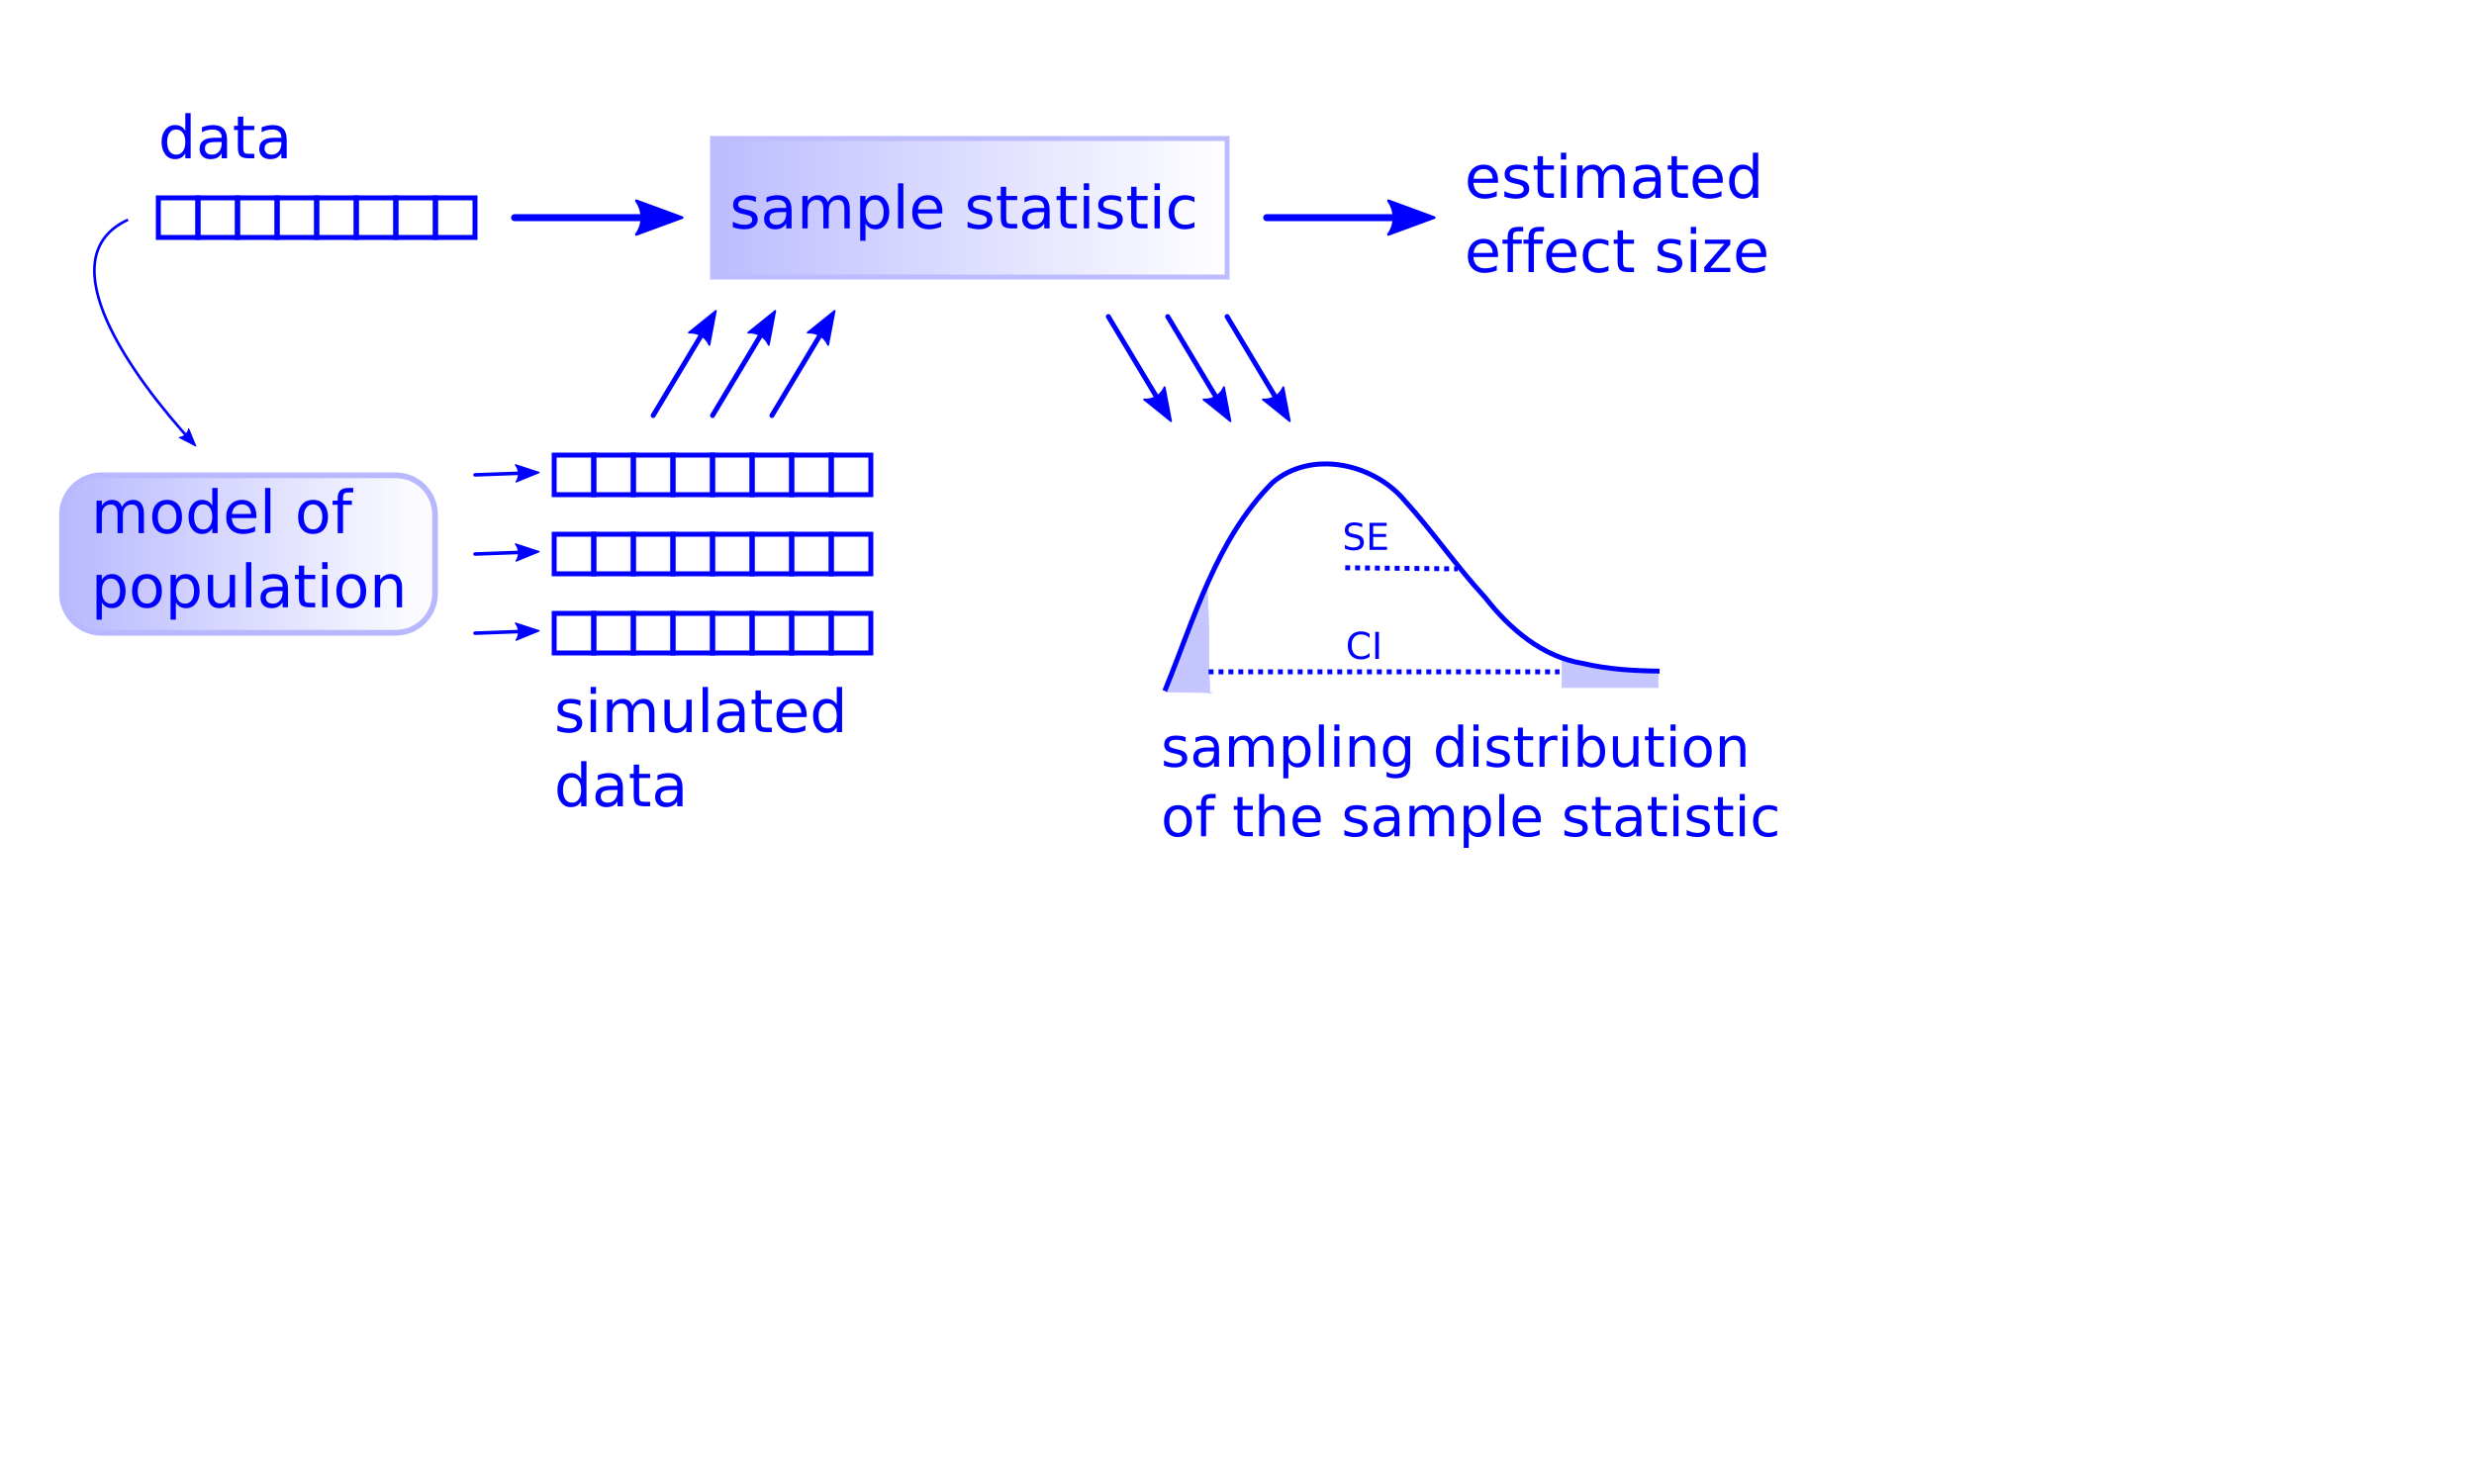
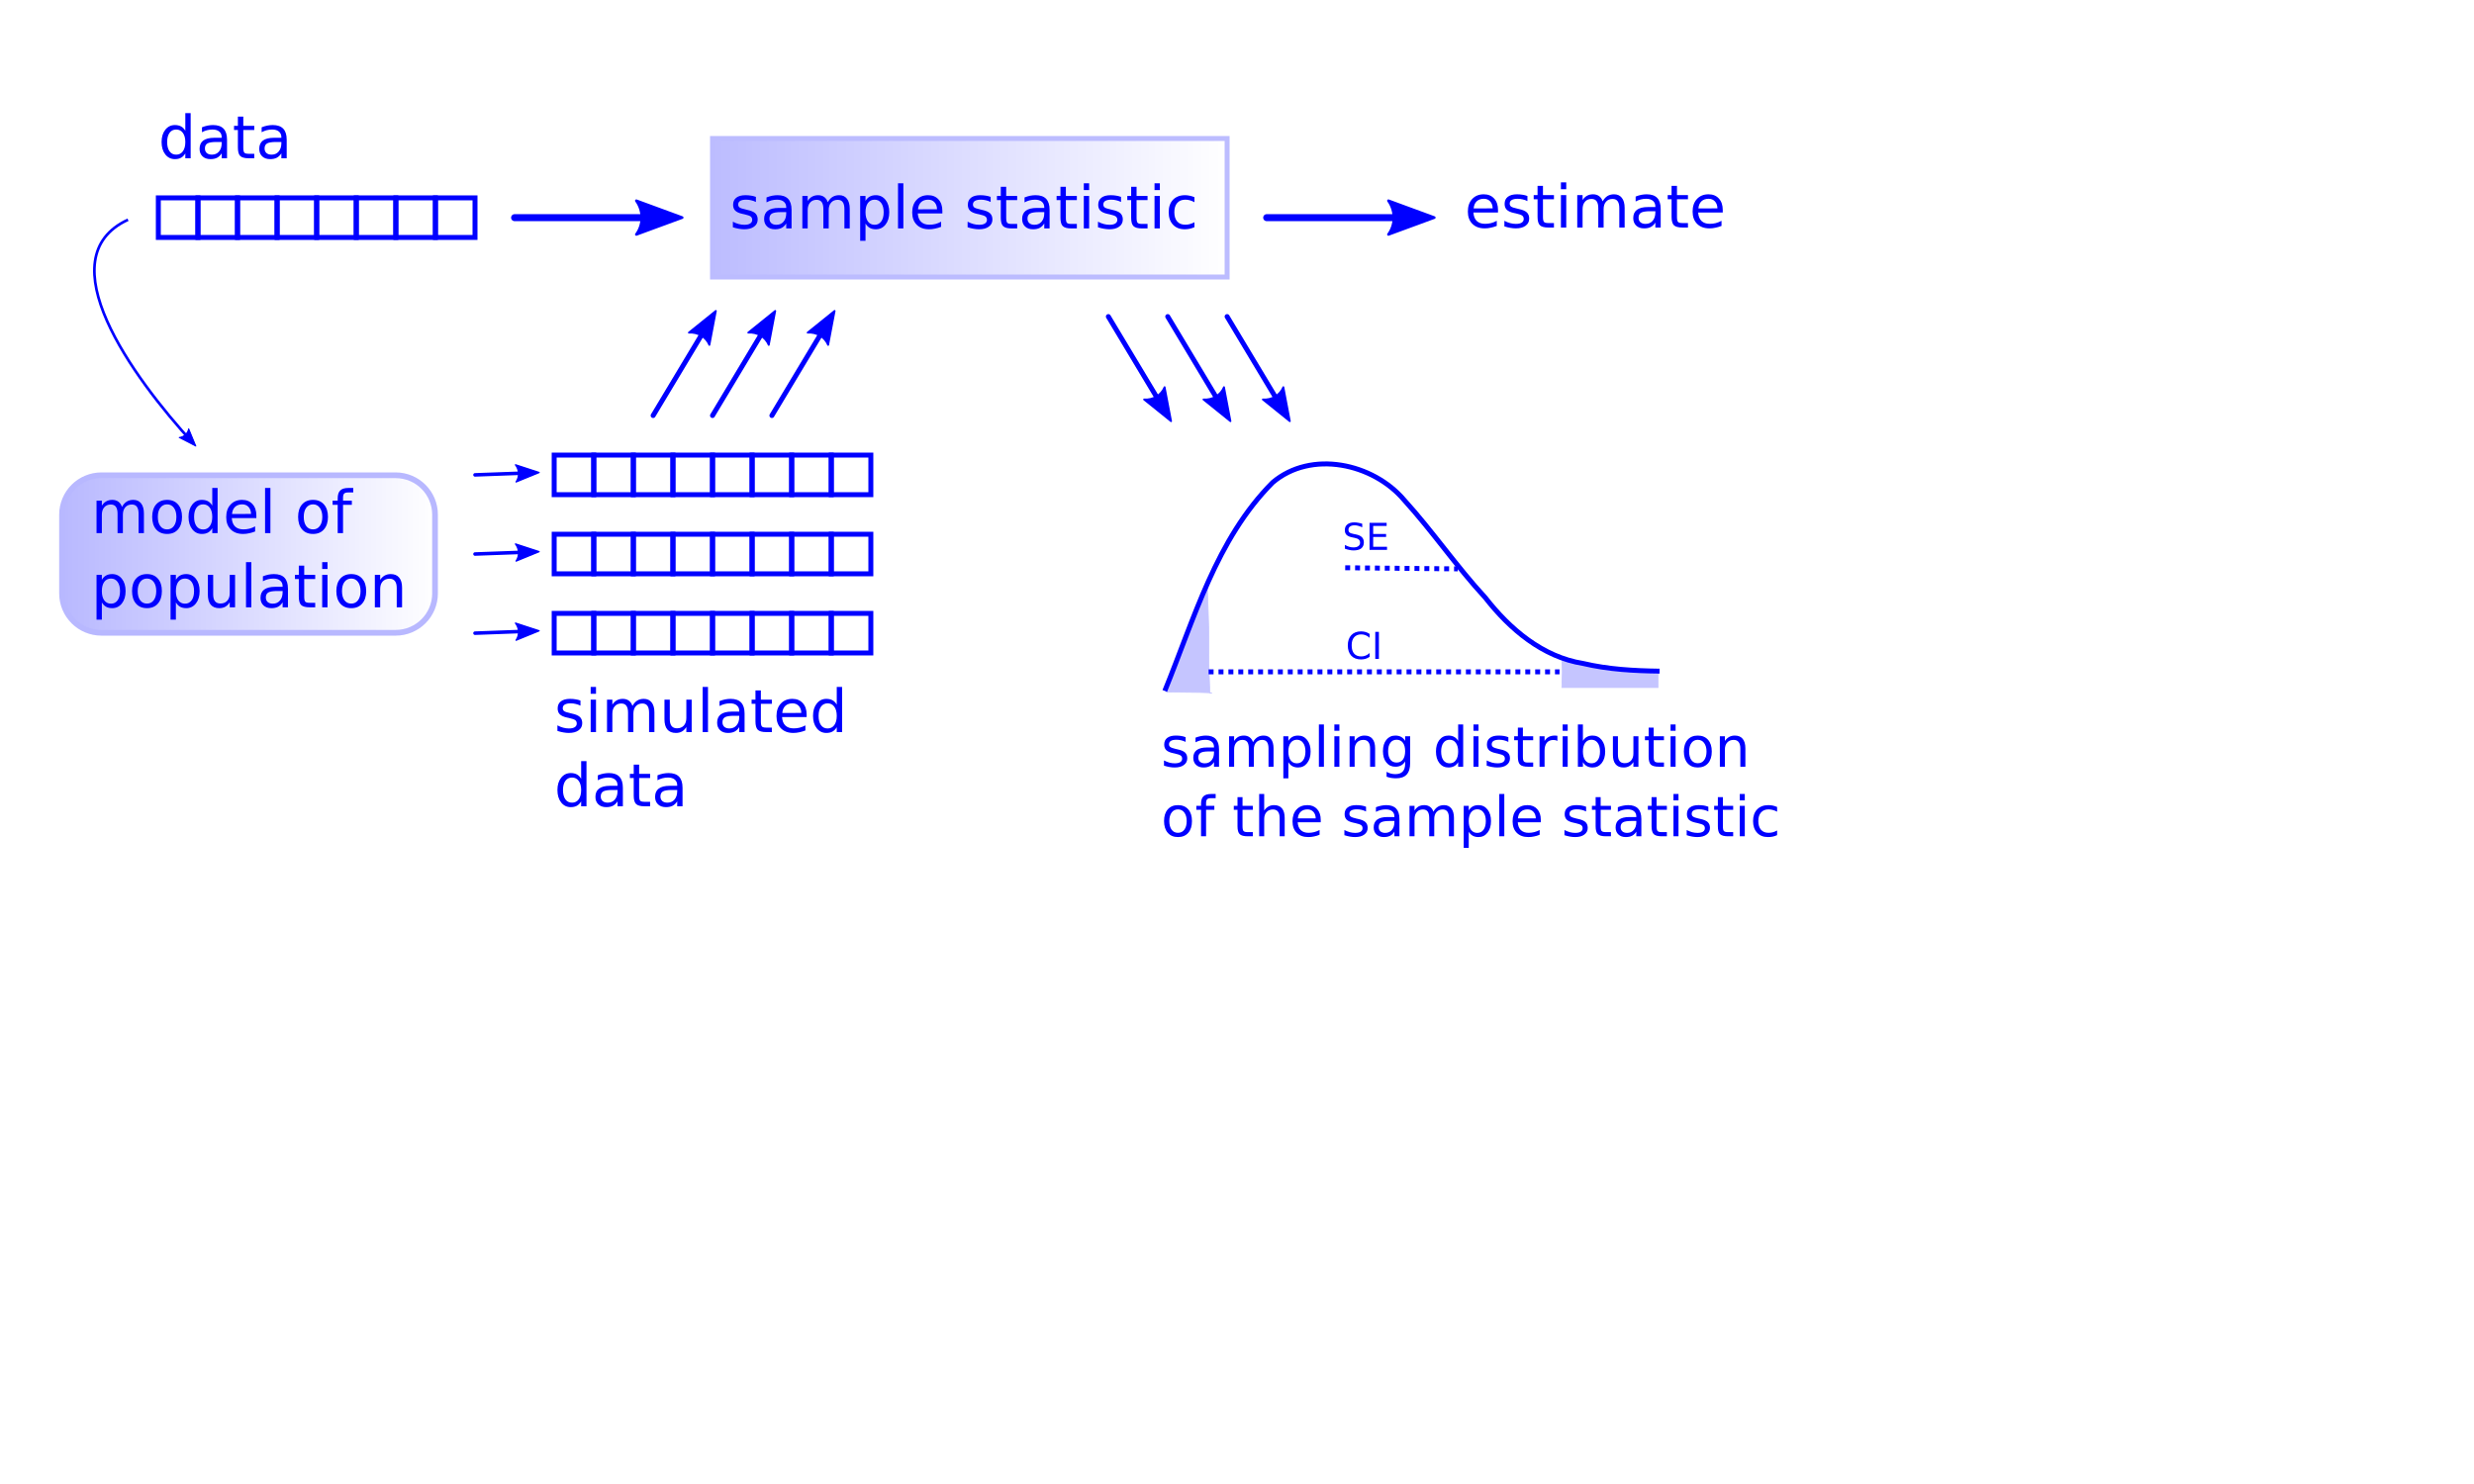
<svg xmlns="http://www.w3.org/2000/svg" xmlns:xlink="http://www.w3.org/1999/xlink" width="500" height="300" id="svg2" version="1.1">
  <defs id="defs4">
    <marker orient="auto" refY="0.0" refX="0.0" id="Arrow1Sstart" style="overflow:visible">
      <path id="path3705" d="M 0.0,0.0 L 5.0,-5.0 L -12.5,0.0 L 5.0,5.0 L 0.0,0.0 z " style="fill-rule:evenodd;stroke:#000000;stroke-width:1.0pt;marker-start:none" transform="scale(0.2) translate(6,0)" />
    </marker>
    <linearGradient id="linearGradient4516">
      <stop style="stop-color:#0000ff;stop-opacity:1;" offset="0" id="stop4518" />
      <stop style="stop-color:#0000ff;stop-opacity:0;" offset="1" id="stop4520" />
    </linearGradient>
    <linearGradient id="linearGradient4504">
      <stop style="stop-color:#0000ff;stop-opacity:1;" offset="0" id="stop4506" />
      <stop style="stop-color:#0000ff;stop-opacity:0;" offset="1" id="stop4508" />
    </linearGradient>
    <marker style="overflow:visible;" id="Arrow2Mend" refX="0.0" refY="0.0" orient="auto">
      <path transform="scale(0.6) rotate(180) translate(0,0)" d="M 8.719,4.034 L -2.207,0.016 L 8.719,-4.002 C 6.973,-1.63 6.983,1.616 8.719,4.034 z " style="font-size:12.0;fill-rule:evenodd;stroke-width:0.625;stroke-linejoin:round;" id="path3720" />
    </marker>
    <marker style="overflow:visible;" id="Arrow1Mend" refX="0.0" refY="0.0" orient="auto">
      <path transform="scale(0.4) rotate(180) translate(10,0)" style="fill-rule:evenodd;stroke:#000000;stroke-width:1.0pt;marker-start:none;" d="M 0.0,0.0 L 5.0,-5.0 L -12.5,0.0 L 5.0,5.0 L 0.0,0.0 z " id="path3702" />
    </marker>
    <marker style="overflow:visible;" id="Arrow2MendL" refX="0.0" refY="0.0" orient="auto">
      <path transform="scale(0.6) rotate(180) translate(0,0)" d="M 8.719,4.034 L -2.207,0.016 L 8.719,-4.002 C 6.973,-1.63 6.983,1.616 8.719,4.034 z " style="stroke-linejoin:round;font-size:12.0;fill-rule:evenodd;stroke:#0000ff;stroke-width:0.625;fill:#0000ff" id="path4361" />
    </marker>
    <marker style="overflow:visible" id="Arrow2MendL-2" refX="0" refY="0" orient="auto">
      <path transform="scale(-0.6,-0.6)" d="M 8.719,4.034 -2.207,0.016 8.719,-4.002 c -1.745,2.372 -1.735,5.617 -6e-7,8.035 z" style="font-size:12px;fill:#0000ff;fill-rule:evenodd;stroke:#0000ff;stroke-width:0.625;stroke-linejoin:round" id="path4361-7" />
    </marker>
    <linearGradient xlink:href="#linearGradient4504" id="linearGradient4514" x1="143.592" y1="796.362" x2="256.408" y2="796.362" gradientUnits="userSpaceOnUse" gradientTransform="matrix(0.9285714,0,0,0.875,10.28571,97.54529)" />
    <linearGradient xlink:href="#linearGradient4516" id="linearGradient4522" x1="31.711" y1="864.362" x2="88.289" y2="864.362" gradientUnits="userSpaceOnUse" gradientTransform="matrix(1.346124,0,0,0.9950822,-30.53762,4.250759)" />
    <marker style="overflow:visible" id="Arrow2MendL-3" refX="0" refY="0" orient="auto">
      <path transform="scale(-0.6,-0.6)" d="M 8.719,4.034 -2.207,0.016 8.719,-4.002 c -1.745,2.372 -1.735,5.617 -6e-7,8.035 z" style="font-size:12px;fill:#0000ff;fill-rule:evenodd;stroke:#0000ff;stroke-width:0.625;stroke-linejoin:round" id="path4361-74" />
    </marker>
    <marker style="overflow:visible" id="Arrow2MendL-1" refX="0" refY="0" orient="auto">
      <path transform="scale(-0.6,-0.6)" d="M 8.719,4.034 -2.207,0.016 8.719,-4.002 c -1.745,2.372 -1.735,5.617 -6e-7,8.035 z" style="font-size:12px;fill:#0000ff;fill-rule:evenodd;stroke:#0000ff;stroke-width:0.625;stroke-linejoin:round" id="path4361-5" />
    </marker>
    <marker style="overflow:visible" id="Arrow2MendL-22" refX="0" refY="0" orient="auto">
      <path transform="scale(-0.6,-0.6)" d="M 8.719,4.034 -2.207,0.016 8.719,-4.002 c -1.745,2.372 -1.735,5.617 -6e-7,8.035 z" style="font-size:12px;fill:#0000ff;fill-rule:evenodd;stroke:#0000ff;stroke-width:0.625;stroke-linejoin:round" id="path4361-3" />
    </marker>
    <marker style="overflow:visible" id="Arrow2MendL-4" refX="0" refY="0" orient="auto">
      <path transform="scale(-0.6,-0.6)" d="M 8.719,4.034 -2.207,0.016 8.719,-4.002 c -1.745,2.372 -1.735,5.617 -6e-7,8.035 z" style="font-size:12px;fill:#0000ff;fill-rule:evenodd;stroke:#0000ff;stroke-width:0.625;stroke-linejoin:round" id="path4361-8" />
    </marker>
    <marker style="overflow:visible" id="Arrow2MendL-8" refX="0" refY="0" orient="auto">
      <path transform="scale(-0.6,-0.6)" d="M 8.719,4.034 -2.207,0.016 8.719,-4.002 c -1.745,2.372 -1.735,5.617 -6e-7,8.035 z" style="font-size:12px;fill:#0000ff;fill-rule:evenodd;stroke:#0000ff;stroke-width:0.625;stroke-linejoin:round" id="path4361-88" />
    </marker>
    <marker style="overflow:visible" id="Arrow2MendL-43" refX="0" refY="0" orient="auto">
      <path transform="scale(-0.6,-0.6)" d="M 8.719,4.034 -2.207,0.016 8.719,-4.002 c -1.745,2.372 -1.735,5.617 -6e-7,8.035 z" style="font-size:12px;fill:#0000ff;fill-rule:evenodd;stroke:#0000ff;stroke-width:0.625;stroke-linejoin:round" id="path4361-9" />
    </marker>
    <marker style="overflow:visible" id="Arrow2MendL-0" refX="0" refY="0" orient="auto">
      <path transform="scale(-0.6,-0.6)" d="M 8.719,4.034 -2.207,0.016 8.719,-4.002 c -1.745,2.372 -1.735,5.617 -6e-7,8.035 z" style="font-size:12px;fill:#0000ff;fill-rule:evenodd;stroke:#0000ff;stroke-width:0.625;stroke-linejoin:round" id="path4361-1" />
    </marker>
    <marker style="overflow:visible" id="marker4827" refX="0" refY="0" orient="auto">
      <path transform="scale(-0.6,-0.6)" d="M 8.719,4.034 -2.207,0.016 8.719,-4.002 c -1.745,2.372 -1.735,5.617 -6e-7,8.035 z" style="font-size:12px;fill:#0000ff;fill-rule:evenodd;stroke:#0000ff;stroke-width:0.625;stroke-linejoin:round" id="path4829" />
    </marker>
    <marker style="overflow:visible" id="marker4831" refX="0" refY="0" orient="auto">
      <path transform="scale(-0.6,-0.6)" d="M 8.719,4.034 -2.207,0.016 8.719,-4.002 c -1.745,2.372 -1.735,5.617 -6e-7,8.035 z" style="font-size:12px;fill:#0000ff;fill-rule:evenodd;stroke:#0000ff;stroke-width:0.625;stroke-linejoin:round" id="path4833" />
    </marker>
    <marker orient="auto" refY="0.0" refX="0.0" id="Arrow1SstartB" style="overflow:visible">
      <path id="path5686" d="M 0.0,0.0 L 5.0,-5.0 L -12.5,0.0 L 5.0,5.0 L 0.0,0.0 z " style="marker-start:none;stroke:#0000ff;stroke-width:1.0pt;fill:#0000ff;fill-rule:evenodd" transform="scale(0.2) translate(6,0)" />
    </marker>
    <marker style="overflow:visible;" id="Arrow2MendJ" refX="0.0" refY="0.0" orient="auto">
      <path transform="scale(0.6) rotate(180) translate(0,0)" d="M 8.719,4.034 L -2.207,0.016 L 8.719,-4.002 C 6.973,-1.63 6.983,1.616 8.719,4.034 z " style="stroke-linejoin:round;font-size:12.0;fill-rule:evenodd;stroke:#0000ff;stroke-width:0.625;fill:#0000ff" id="path6870" />
    </marker>
    <marker style="overflow:visible" id="Arrow2MendJ-8" refX="0" refY="0" orient="auto">
      <path transform="scale(-0.6,-0.6)" d="M 8.719,4.034 -2.207,0.016 8.719,-4.002 c -1.745,2.372 -1.735,5.617 -6e-7,8.035 z" style="font-size:12px;fill:#0000ff;fill-rule:evenodd;stroke:#0000ff;stroke-width:0.625;stroke-linejoin:round" id="path6870-1" />
    </marker>
  </defs>
  <g transform="translate(0,-752.3622)" id="layer1">
    <g transform="translate(0,4.000017)" id="g4336">
      <rect style="fill:none;stroke:#0000ff;stroke-width:1;stroke-miterlimit:4;stroke-opacity:1;stroke-dasharray:none" id="rect3594" width="8" height="8" x="32" y="788.362" />
      <rect style="fill:none;stroke:#0000ff;stroke-width:1;stroke-miterlimit:4;stroke-opacity:1;stroke-dasharray:none" id="rect3594-9" width="8" height="8" x="40" y="788.362" />
      <rect style="fill:none;stroke:#0000ff;stroke-width:1;stroke-miterlimit:4;stroke-opacity:1;stroke-dasharray:none" id="rect3594-6" width="8" height="8" x="48" y="788.362" />
      <rect style="fill:none;stroke:#0000ff;stroke-width:1;stroke-miterlimit:4;stroke-opacity:1;stroke-dasharray:none" id="rect3594-93" width="8" height="8" x="56" y="788.362" />
      <rect style="fill:none;stroke:#0000ff;stroke-width:1;stroke-miterlimit:4;stroke-opacity:1;stroke-dasharray:none" id="rect3594-7" width="8" height="8" x="64" y="788.362" />
      <rect style="fill:none;stroke:#0000ff;stroke-width:1;stroke-miterlimit:4;stroke-opacity:1;stroke-dasharray:none" id="rect3594-3" width="8" height="8" x="72" y="788.362" />
      <rect style="fill:none;stroke:#0000ff;stroke-width:1;stroke-miterlimit:4;stroke-opacity:1;stroke-dasharray:none" id="rect3594-69" width="8" height="8" x="80" y="788.362" />
      <rect style="fill:none;stroke:#0000ff;stroke-width:1;stroke-miterlimit:4;stroke-opacity:1;stroke-dasharray:none" id="rect3594-98" width="8" height="8" x="88" y="788.362" />
    </g>
    <text id="text3672" y="784.362" x="32" style="font-size:12px;font-style:normal;font-weight:normal;fill:#0000ff;fill-opacity:1;stroke:none;font-family:Bitstream Vera Sans" xml:space="preserve">
      <tspan y="784.362" x="32" id="tspan3674">data</tspan>
    </text>
    <rect y="780.362" x="144" height="28" width="104" id="rect3676" style="fill:url(#linearGradient4514);fill-opacity:1;stroke:#0000ff;stroke-width:1;stroke-miterlimit:4;stroke-opacity:1;stroke-dasharray:none;opacity:0.264" />
    <text id="text3678" y="863.525" x="271.292" style="font-style:normal;font-weight:normal;font-size:12px;font-family:'Bitstream Vera Sans';fill:#0000ff;fill-opacity:1;stroke:none" xml:space="preserve">
      <tspan y="863.525" x="271.292" id="tspan3680" style="-inkscape-font-specification:'Bitstream Vera Sans, Normal';font-family:'Bitstream Vera Sans';font-weight:normal;font-style:normal;font-stretch:normal;font-variant:normal;font-size:7.5px;text-anchor:start;text-align:start;writing-mode:lr;line-height:125%">SE</tspan>
    </text>
-     <text id="text3682" y="792.362" x="296" style="font-style:normal;font-weight:normal;font-size:12px;font-family:'Bitstream Vera Sans';fill:#0000ff;fill-opacity:1;stroke:none" xml:space="preserve">
-       <tspan y="792.362" x="296" id="tspan3684">estimated</tspan>
-       <tspan id="tspan3686" y="807.362" x="296">effect size</tspan>
+     <text id="text3682" y="798.362" x="296" style="font-style:normal;font-weight:normal;font-size:12px;font-family:'Bitstream Vera Sans';fill:#0000ff;fill-opacity:1;stroke:none" xml:space="preserve">
+       <tspan id="tspan3686" y="798.362" x="296">estimate</tspan>
    </text>
    <path id="path3688" d="m 104,796.362 28.42,0 3.58,0" style="stroke-linejoin:miter;marker-end:url(#Arrow2MendL);stroke-opacity:1;fill-rule:nonzero;fill-opacity:1;stroke:#0000ff;stroke-linecap:round;stroke-miterlimit:4;stroke-dasharray:none;stroke-width:1.414;fill:#0000ff" />
    <path id="path3688-4" d="m 256,796.362 28.42,0 3.58,0" style="fill:#0000ff;fill-opacity:1;fill-rule:nonzero;stroke:#0000ff;stroke-width:1.414;stroke-linecap:round;stroke-linejoin:miter;stroke-miterlimit:4;stroke-opacity:1;stroke-dasharray:none;marker-end:url(#Arrow2MendL)" />
    <rect y="848.441" x="12.538" height="31.843" width="75.383" id="rect3676-2" style="opacity:0.28;fill:url(#linearGradient4522);fill-opacity:1;stroke:#0000ff;stroke-width:1.157;stroke-miterlimit:4;stroke-dasharray:none;stroke-opacity:1" ry="7.961" />
    <text id="text3672-4" y="860.135" x="18.415" style="font-style:normal;font-weight:normal;font-size:12px;font-family:'Bitstream Vera Sans';fill:#0000ff;fill-opacity:1;stroke:none" xml:space="preserve">
      <tspan y="860.135" x="18.415" id="tspan4496">model of</tspan>
      <tspan y="875.135" x="18.415" id="tspan4500">population</tspan>
    </text>
    <g transform="translate(80,56.00002)" id="g4336-4">
      <rect style="fill:none;stroke:#0000ff;stroke-width:1;stroke-miterlimit:4;stroke-opacity:1;stroke-dasharray:none" id="rect3594-2" width="8" height="8" x="32" y="788.362" />
      <rect style="fill:none;stroke:#0000ff;stroke-width:1;stroke-miterlimit:4;stroke-opacity:1;stroke-dasharray:none" id="rect3594-9-0" width="8" height="8" x="40" y="788.362" />
      <rect style="fill:none;stroke:#0000ff;stroke-width:1;stroke-miterlimit:4;stroke-opacity:1;stroke-dasharray:none" id="rect3594-6-6" width="8" height="8" x="48" y="788.362" />
      <rect style="fill:none;stroke:#0000ff;stroke-width:1;stroke-miterlimit:4;stroke-opacity:1;stroke-dasharray:none" id="rect3594-93-6" width="8" height="8" x="56" y="788.362" />
      <rect style="fill:none;stroke:#0000ff;stroke-width:1;stroke-miterlimit:4;stroke-opacity:1;stroke-dasharray:none" id="rect3594-7-7" width="8" height="8" x="64" y="788.362" />
      <rect style="fill:none;stroke:#0000ff;stroke-width:1;stroke-miterlimit:4;stroke-opacity:1;stroke-dasharray:none" id="rect3594-3-4" width="8" height="8" x="72" y="788.362" />
      <rect style="fill:none;stroke:#0000ff;stroke-width:1;stroke-miterlimit:4;stroke-opacity:1;stroke-dasharray:none" id="rect3594-69-5" width="8" height="8" x="80" y="788.362" />
      <rect style="fill:none;stroke:#0000ff;stroke-width:1;stroke-miterlimit:4;stroke-opacity:1;stroke-dasharray:none" id="rect3594-98-8" width="8" height="8" x="88" y="788.362" />
    </g>
    <g transform="translate(80,72.00002)" id="g4336-3">
      <rect style="fill:none;stroke:#0000ff;stroke-width:1;stroke-miterlimit:4;stroke-opacity:1;stroke-dasharray:none" id="rect3594-72" width="8" height="8" x="32" y="788.362" />
      <rect style="fill:none;stroke:#0000ff;stroke-width:1;stroke-miterlimit:4;stroke-opacity:1;stroke-dasharray:none" id="rect3594-9-3" width="8" height="8" x="40" y="788.362" />
      <rect style="fill:none;stroke:#0000ff;stroke-width:1;stroke-miterlimit:4;stroke-opacity:1;stroke-dasharray:none" id="rect3594-6-8" width="8" height="8" x="48" y="788.362" />
      <rect style="fill:none;stroke:#0000ff;stroke-width:1;stroke-miterlimit:4;stroke-opacity:1;stroke-dasharray:none" id="rect3594-93-7" width="8" height="8" x="56" y="788.362" />
      <rect style="fill:none;stroke:#0000ff;stroke-width:1;stroke-miterlimit:4;stroke-opacity:1;stroke-dasharray:none" id="rect3594-7-1" width="8" height="8" x="64" y="788.362" />
      <rect style="fill:none;stroke:#0000ff;stroke-width:1;stroke-miterlimit:4;stroke-opacity:1;stroke-dasharray:none" id="rect3594-3-2" width="8" height="8" x="72" y="788.362" />
      <rect style="fill:none;stroke:#0000ff;stroke-width:1;stroke-miterlimit:4;stroke-opacity:1;stroke-dasharray:none" id="rect3594-69-6" width="8" height="8" x="80" y="788.362" />
      <rect style="fill:none;stroke:#0000ff;stroke-width:1;stroke-miterlimit:4;stroke-opacity:1;stroke-dasharray:none" id="rect3594-98-0" width="8" height="8" x="88" y="788.362" />
    </g>
    <g transform="translate(80,88.00002)" id="g4336-47">
      <rect style="fill:none;stroke:#0000ff;stroke-width:1;stroke-miterlimit:4;stroke-opacity:1;stroke-dasharray:none" id="rect3594-28" width="8" height="8" x="32" y="788.362" />
      <rect style="fill:none;stroke:#0000ff;stroke-width:1;stroke-miterlimit:4;stroke-opacity:1;stroke-dasharray:none" id="rect3594-9-06" width="8" height="8" x="40" y="788.362" />
      <rect style="fill:none;stroke:#0000ff;stroke-width:1;stroke-miterlimit:4;stroke-opacity:1;stroke-dasharray:none" id="rect3594-6-4" width="8" height="8" x="48" y="788.362" />
      <rect style="fill:none;stroke:#0000ff;stroke-width:1;stroke-miterlimit:4;stroke-opacity:1;stroke-dasharray:none" id="rect3594-93-1" width="8" height="8" x="56" y="788.362" />
      <rect style="fill:none;stroke:#0000ff;stroke-width:1;stroke-miterlimit:4;stroke-opacity:1;stroke-dasharray:none" id="rect3594-7-3" width="8" height="8" x="64" y="788.362" />
      <rect style="fill:none;stroke:#0000ff;stroke-width:1;stroke-miterlimit:4;stroke-opacity:1;stroke-dasharray:none" id="rect3594-3-0" width="8" height="8" x="72" y="788.362" />
      <rect style="fill:none;stroke:#0000ff;stroke-width:1;stroke-miterlimit:4;stroke-opacity:1;stroke-dasharray:none" id="rect3594-69-7" width="8" height="8" x="80" y="788.362" />
      <rect style="fill:none;stroke:#0000ff;stroke-width:1;stroke-miterlimit:4;stroke-opacity:1;stroke-dasharray:none" id="rect3594-98-03" width="8" height="8" x="88" y="788.362" />
    </g>
    <g id="g4808">
      <path style="fill:#0000ff;fill-opacity:1;fill-rule:nonzero;stroke:#0000ff;stroke-width:1.001;stroke-linecap:round;stroke-linejoin:miter;stroke-miterlimit:4;stroke-opacity:1;stroke-dasharray:none;marker-end:url(#Arrow2MendL)" d="M 132,836.362 142.658,818.6 144,816.362" id="path3688-1" />
      <path style="fill:#0000ff;fill-opacity:1;fill-rule:nonzero;stroke:#0000ff;stroke-width:1.001;stroke-linecap:round;stroke-linejoin:miter;stroke-miterlimit:4;stroke-opacity:1;stroke-dasharray:none;marker-end:url(#Arrow2MendL)" d="M 144,836.362 154.658,818.6 156,816.362" id="path3688-1-3" />
      <path style="fill:#0000ff;fill-opacity:1;fill-rule:nonzero;stroke:#0000ff;stroke-width:1.001;stroke-linecap:round;stroke-linejoin:miter;stroke-miterlimit:4;stroke-opacity:1;stroke-dasharray:none;marker-end:url(#Arrow2MendL)" d="M 156,836.362 166.658,818.6 168,816.362" id="path3688-1-2" />
    </g>
    <path id="path3688-1-20" d="M 96,848.362 106.658,847.974 108,847.925" style="fill:#0000ff;fill-opacity:1;fill-rule:nonzero;stroke:#0000ff;stroke-width:0.718;stroke-linecap:round;stroke-linejoin:miter;stroke-miterlimit:4;stroke-opacity:1;stroke-dasharray:none;marker-end:url(#Arrow2MendL)" />
    <path id="path3688-1-20-9" d="M 96,864.362 106.658,863.974 108,863.925" style="fill:#0000ff;fill-opacity:1;fill-rule:nonzero;stroke:#0000ff;stroke-width:0.718;stroke-linecap:round;stroke-linejoin:miter;stroke-miterlimit:4;stroke-opacity:1;stroke-dasharray:none;marker-end:url(#Arrow2MendL)" />
    <path id="path3688-1-20-6" d="M 96,880.362 106.658,879.974 108,879.925" style="fill:#0000ff;fill-opacity:1;fill-rule:nonzero;stroke:#0000ff;stroke-width:0.718;stroke-linecap:round;stroke-linejoin:miter;stroke-miterlimit:4;stroke-opacity:1;stroke-dasharray:none;marker-end:url(#Arrow2MendL)" />
    <text id="text3672-7" y="900.362" x="112" style="font-size:12px;font-style:normal;font-weight:normal;fill:#0000ff;fill-opacity:1;stroke:none;font-family:Bitstream Vera Sans" xml:space="preserve">
      <tspan y="900.362" x="112" id="tspan3674-7">simulated</tspan>
      <tspan y="915.362" x="112" id="tspan4783">data</tspan>
      <tspan y="930.362" x="112" id="tspan4785" />
    </text>
-     <g transform="matrix(1,0,0,-1,92,1652.724)" id="g4808-6">
-       <path style="fill:#0000ff;fill-opacity:1;fill-rule:nonzero;stroke:#0000ff;stroke-width:1.001;stroke-linecap:round;stroke-linejoin:miter;stroke-miterlimit:4;stroke-opacity:1;stroke-dasharray:none;marker-end:url(#Arrow2MendL)" d="M 132,836.362 142.658,818.6 144,816.362" id="path3688-1-5" />
-       <path style="fill:#0000ff;fill-opacity:1;fill-rule:nonzero;stroke:#0000ff;stroke-width:1.001;stroke-linecap:round;stroke-linejoin:miter;stroke-miterlimit:4;stroke-opacity:1;stroke-dasharray:none;marker-end:url(#Arrow2MendL)" d="M 144,836.362 154.658,818.6 156,816.362" id="path3688-1-3-9" />
-       <path style="fill:#0000ff;fill-opacity:1;fill-rule:nonzero;stroke:#0000ff;stroke-width:1.001;stroke-linecap:round;stroke-linejoin:miter;stroke-miterlimit:4;stroke-opacity:1;stroke-dasharray:none;marker-end:url(#Arrow2MendL)" d="M 156,836.362 166.658,818.6 168,816.362" id="path3688-1-2-3" />
+     <g transform="matrix(1,0,0,-1,92,1652.724)" id="g4808-6" style="fill:#3771c8;fill-opacity:1">
+       <path style="fill:#3771c8;fill-opacity:1;fill-rule:nonzero;stroke:#0000ff;stroke-width:1.001;stroke-linecap:round;stroke-linejoin:miter;stroke-miterlimit:4;stroke-opacity:1;stroke-dasharray:none;marker-end:url(#Arrow2MendL)" d="M 132,836.362 142.658,818.6 144,816.362" id="path3688-1-5" />
+       <path style="fill:#3771c8;fill-opacity:1;fill-rule:nonzero;stroke:#0000ff;stroke-width:1.001;stroke-linecap:round;stroke-linejoin:miter;stroke-miterlimit:4;stroke-opacity:1;stroke-dasharray:none;marker-end:url(#Arrow2MendL)" d="M 144,836.362 154.658,818.6 156,816.362" id="path3688-1-3-9" />
+       <path style="fill:#3771c8;fill-opacity:1;fill-rule:nonzero;stroke:#0000ff;stroke-width:1.001;stroke-linecap:round;stroke-linejoin:miter;stroke-miterlimit:4;stroke-opacity:1;stroke-dasharray:none;marker-end:url(#Arrow2MendL)" d="M 156,836.362 166.658,818.6 168,816.362" id="path3688-1-2-3" />
    </g>
    <text xml:space="preserve" style="font-style:normal;font-weight:normal;font-size:12px;line-height:125%;font-family:'Bitstream Vera Sans';fill:#000000;fill-opacity:1;stroke:none" x="234.632" y="907.359" id="text4876">
      <tspan id="tspan4878" x="234.632" y="907.359" style="font-style:normal;font-variant:normal;font-weight:normal;font-stretch:normal;font-size:11.25px;line-height:125%;font-family:'Bitstream Vera Sans';-inkscape-font-specification:'Bitstream Vera Sans, Normal';text-align:start;writing-mode:lr-tb;text-anchor:start;fill:#0000ff">sampling distribution</tspan>
      <tspan x="234.632" y="921.421" style="font-style:normal;font-variant:normal;font-weight:normal;font-stretch:normal;font-size:11.25px;line-height:125%;font-family:'Bitstream Vera Sans';-inkscape-font-specification:'Bitstream Vera Sans, Normal';text-align:start;writing-mode:lr-tb;text-anchor:start;fill:#0000ff" id="tspan3506">of the sample statistic</tspan>
      <tspan x="234.632" y="935.484" id="tspan4880" style="font-style:normal;font-variant:normal;font-weight:normal;font-stretch:normal;font-size:11.25px;line-height:125%;font-family:'Bitstream Vera Sans';-inkscape-font-specification:'Bitstream Vera Sans, Normal';text-align:start;writing-mode:lr-tb;text-anchor:start;fill:#0000ff" />
    </text>
    <path style="fill:none;stroke:#0000ff;stroke-width:1;stroke-linecap:butt;stroke-linejoin:miter;stroke-miterlimit:4;stroke-dasharray:1, 1;stroke-dashoffset:0;stroke-opacity:1" d="m 244.265,888.178 70.917,0" id="path4884" />
    <path style="fill:none;stroke:#0000ff;stroke-width:1px;stroke-linecap:butt;stroke-linejoin:miter;stroke-opacity:1" d="m 235.403,892.04 c 5.965,-14.597 10.363,-30.63 21.786,-42.126 7.805,-6.642 20.308,-3.906 26.599,3.534 5.756,6.336 10.588,13.451 16.396,19.739 4.954,6.351 11.569,11.991 19.761,13.297 5.059,1.192 10.277,1.486 15.458,1.557" id="path4902" />
    <path style="fill:none;stroke:#0000ff;stroke-width:1;stroke-linecap:butt;stroke-linejoin:miter;stroke-miterlimit:4;stroke-dasharray:1, 1;stroke-dashoffset:0;stroke-opacity:1" d="m 271.868,867.137 22.748,0.227" id="path4884-3-8" />
    <text id="text3678-3" y="798.542" x="147.456" style="font-style:normal;font-weight:normal;font-size:12px;font-family:'Bitstream Vera Sans';fill:#0000ff;fill-opacity:1;stroke:none" xml:space="preserve">
      <tspan y="798.542" x="147.456" id="tspan3680-3">sample statistic</tspan>
    </text>
    <text id="text3678-5" y="885.564" x="271.974" style="font-style:normal;font-weight:normal;font-size:12px;line-height:125%;font-family:'Bitstream Vera Sans';fill:#0000ff;fill-opacity:1;stroke:none" xml:space="preserve">
      <tspan y="885.564" x="271.974" id="tspan3680-4" style="font-style:normal;font-variant:normal;font-weight:normal;font-stretch:normal;font-size:7.5px;line-height:125%;font-family:'Bitstream Vera Sans';-inkscape-font-specification:'Bitstream Vera Sans, Normal';text-align:start;writing-mode:lr-tb;text-anchor:start">CI</tspan>
    </text>
    <path style="opacity:0.228;fill:#0000ff;fill-opacity:1;fill-rule:nonzero;stroke:#0000ff;stroke-width:0.153;stroke-linecap:round;stroke-miterlimit:4;stroke-dasharray:none;stroke-dashoffset:0;stroke-opacity:1" d="m 315.674,885.45 c 3.475,0.959 10.861,2.744 14.901,2.922 1.094,0.048 2.557,0.126 3.251,0.173 l 1.262,0.085 0,1.363 0,1.363 -19.431,0 C 316,876.362 316,900.362 315.674,885.45 Z" id="path4929" />
    <path style="opacity:0.228;fill:#0000ff;fill-opacity:1;fill-rule:nonzero;stroke:#0000ff;stroke-width:0.153;stroke-linecap:round;stroke-miterlimit:4;stroke-dasharray:none;stroke-dashoffset:0;stroke-opacity:1" d="m 243.965,870.221 c 0.717,17.232 0.035,10.141 0.556,22.266 0,0 3.479,-0.125 -8.752,-0.227 3.777,-11.216 2.868,-8.944 8.196,-22.038 z" id="path4929-0" />
    <path style="fill:none;stroke:#0000ff;stroke-width:0.54;stroke-linecap:butt;stroke-linejoin:miter;stroke-miterlimit:4;stroke-dasharray:none;stroke-opacity:1;marker-start:none;marker-mid:none;marker-end:url(#Arrow2MendJ-8)" d="m 25.871,796.783 c -16.563,7.67 0.819,31.735 13.214,45.228" id="path4992" />
  </g>
</svg>
